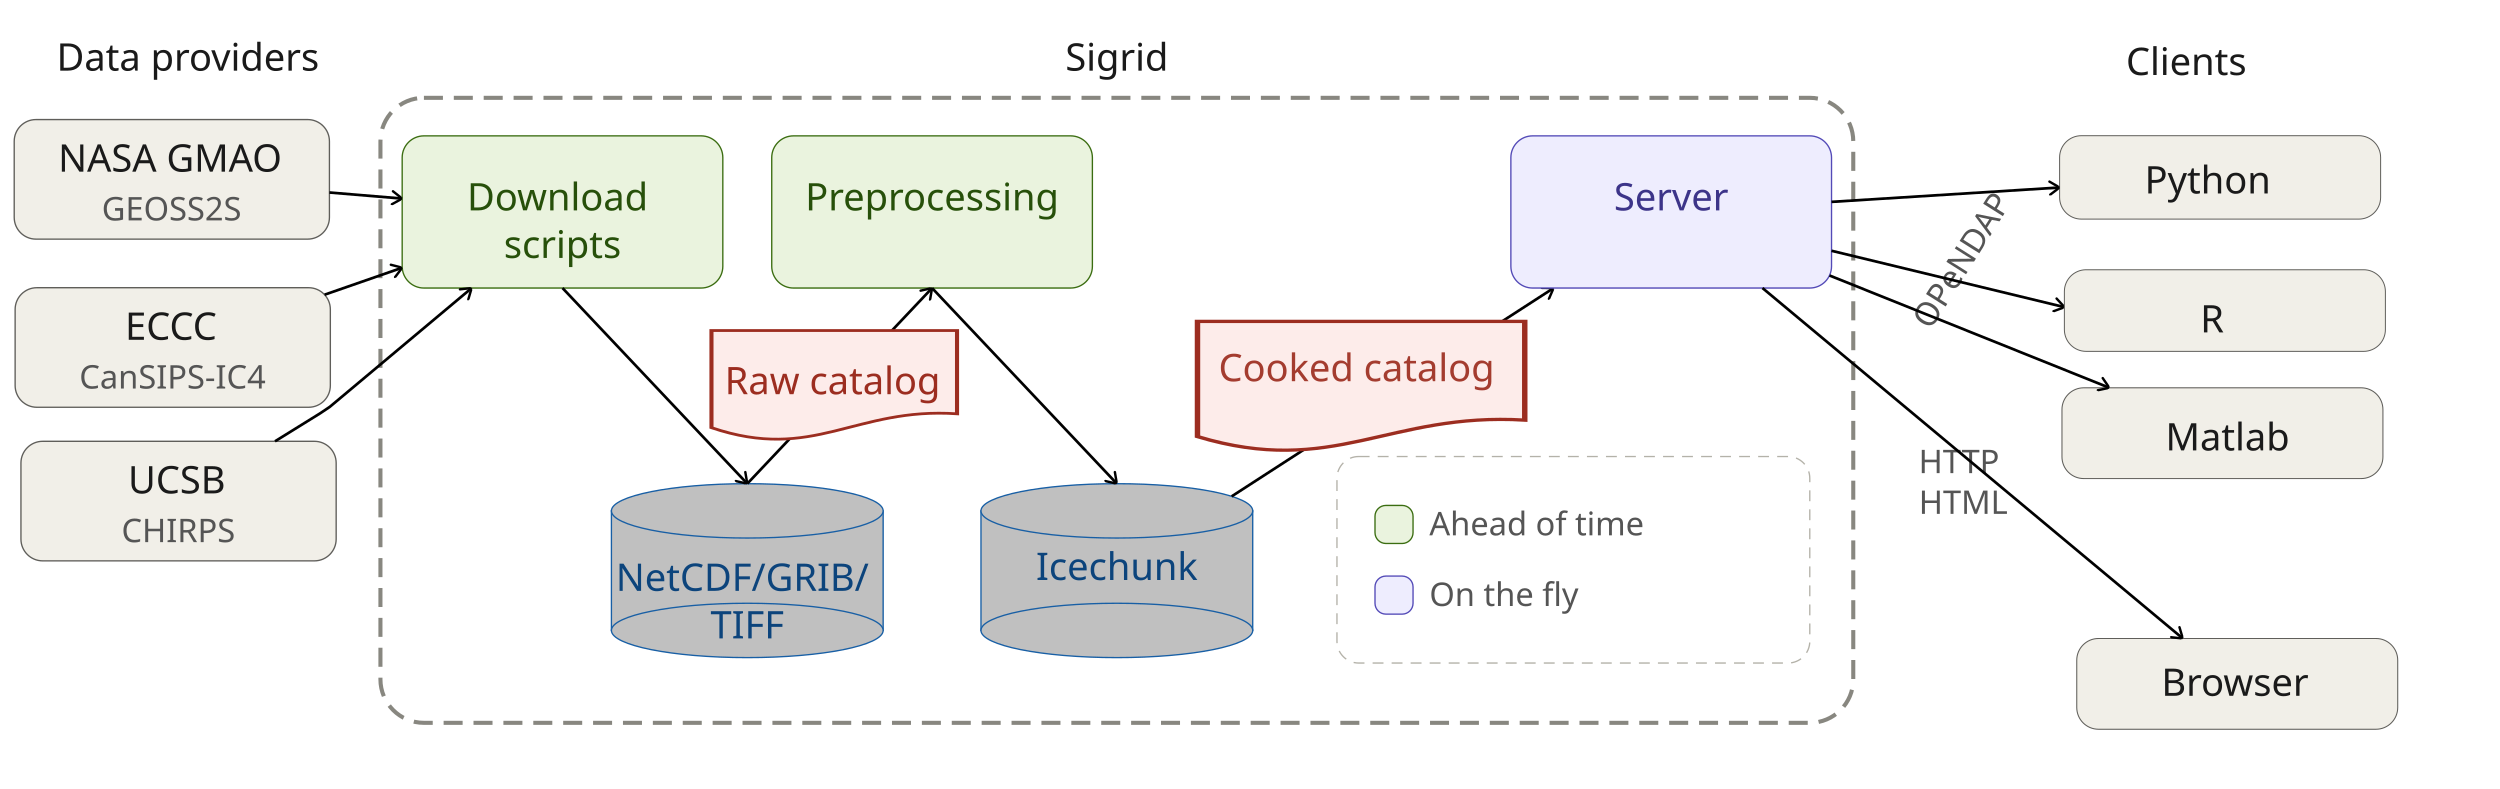
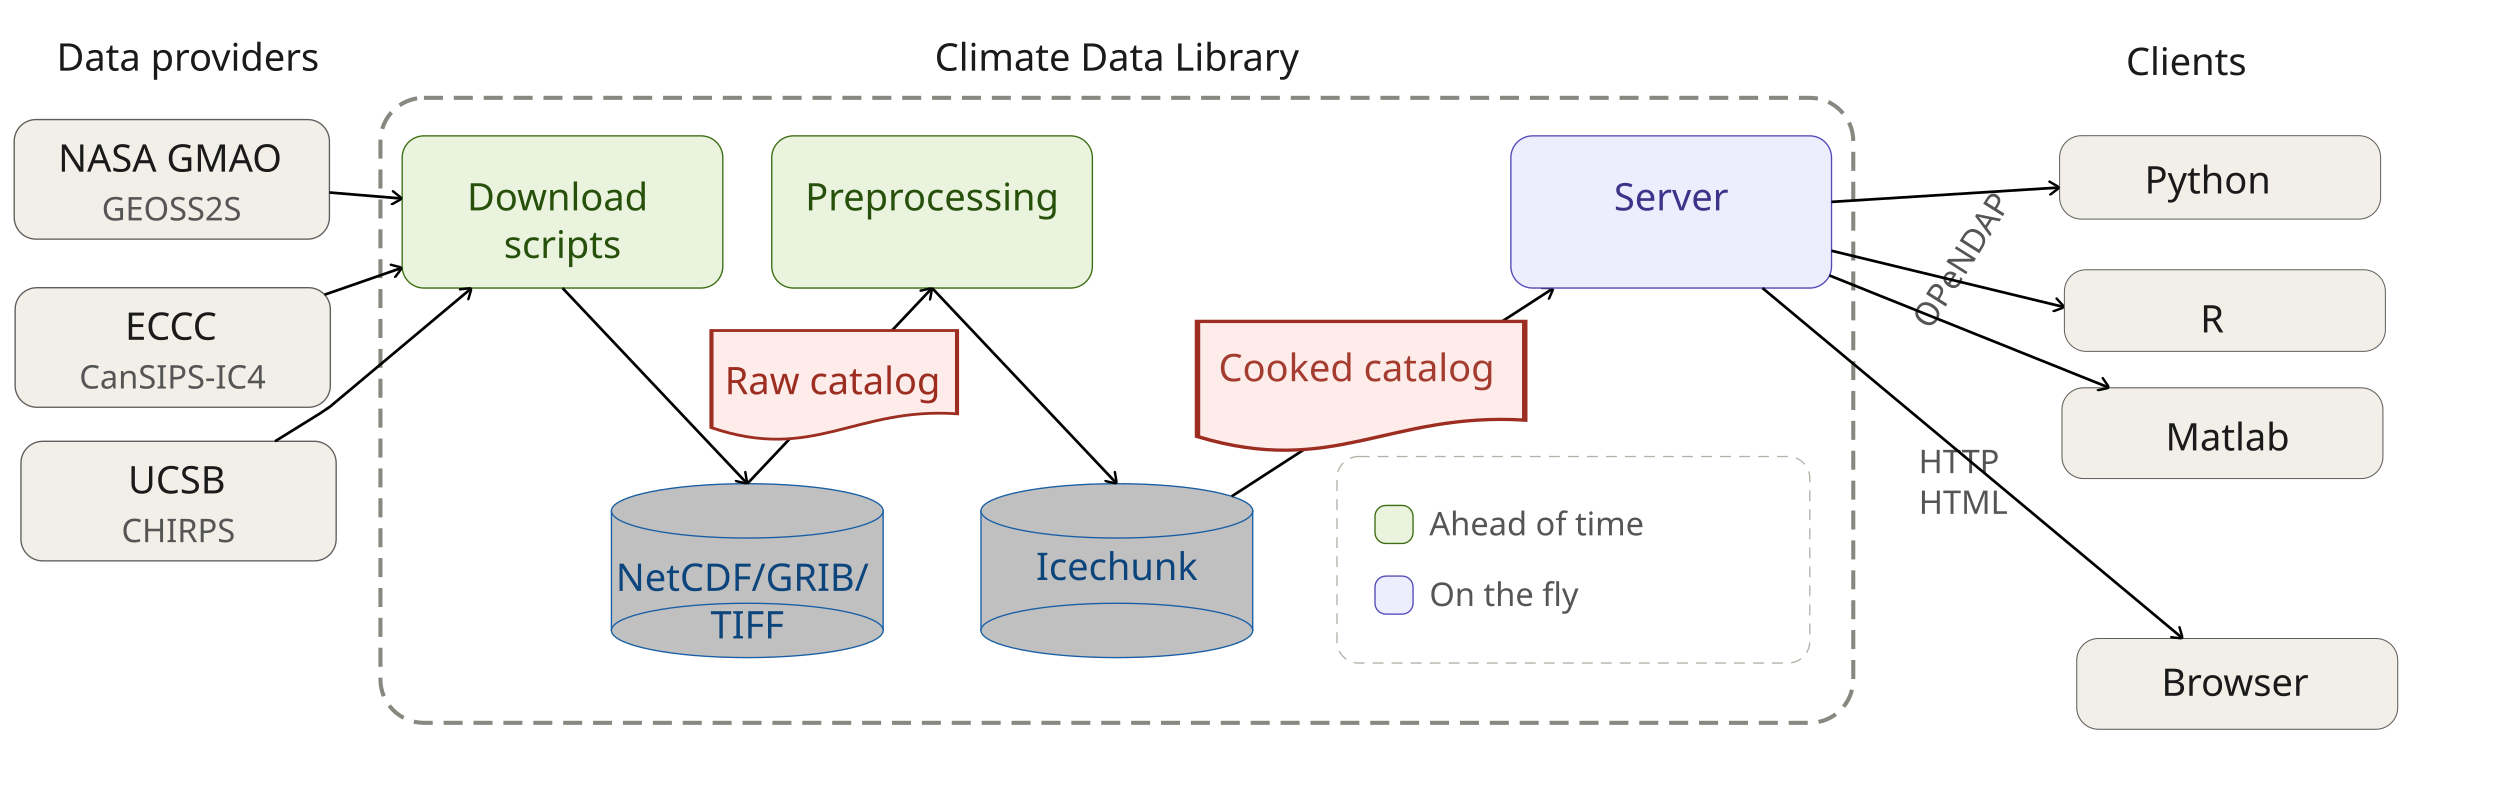
<svg xmlns="http://www.w3.org/2000/svg" xmlns:xlink="http://www.w3.org/1999/xlink" width="100%" viewBox="0 0 920 290" role="img" version="1.1" id="svg125">
  <defs id="defs11">
    <marker id="arrow" viewBox="0 0 7.5 9.5" refX="8" refY="5" markerWidth="4.5" markerHeight="5.7" orient="auto" preserveAspectRatio="xMidYMid">
      <path d="M 2,1 8,5 2,9" fill="none" stroke="context-stroke" stroke-width="1.5" stroke-linecap="round" stroke-linejoin="round" id="path6" />
    </marker>
    <style id="style9">
      text { font-family: sans-serif; fill: #1a1a1a; }
      .th  { font-size: 14px; font-weight: 500; }
      .ts  { font-size: 12px; font-weight: 400; fill: #555; }
      .arr { stroke: #888; stroke-width: 1.5; fill: none; }
      .c-gray   { fill: #f1efe8; stroke: #5f5e5a; }
      .c-green  { fill: #eaf3de; stroke: #3b6d11; }
      .c-blue   { fill: #e6f1fb; stroke: #185fa5; }
      .c-purple { fill: #eeedfe; stroke: #534ab7; }
      .boundary { fill: none; stroke: #888780; stroke-width: 1.5; stroke-dasharray: 7 4; }
      .legend-box { fill: none; stroke: #b4b2a9; stroke-width: 0.5; stroke-dasharray: 4 3; }
    </style>
    <symbol id="Document">
      <path d="M 15,35 H 135 V 95 C 85,90 65,130 15,105 Z" style="stroke-width:2" id="path669" />
    </symbol>
    <marker id="arrow-6" viewBox="0 0 7.5 9.5" refX="8" refY="5" markerWidth="4.5" markerHeight="5.7" orient="auto" preserveAspectRatio="xMidYMid">
      <path d="M 2,1 8,5 2,9" fill="none" stroke="context-stroke" stroke-width="1.5" stroke-linecap="round" stroke-linejoin="round" id="path6-7" />
    </marker>
    <marker id="arrow-5" viewBox="0 0 7.5 9.5" refX="8" refY="5" markerWidth="4.5" markerHeight="5.7" orient="auto" preserveAspectRatio="xMidYMid">
      <path d="M 2,1 8,5 2,9" fill="none" stroke="context-stroke" stroke-width="1.5" stroke-linecap="round" stroke-linejoin="round" id="path6-0" />
    </marker>
    <marker id="arrow-61" viewBox="0 0 7.5 9.5" refX="8" refY="5" markerWidth="4.5" markerHeight="5.7" orient="auto" preserveAspectRatio="xMidYMid">
      <path d="M 2,1 8,5 2,9" fill="none" stroke="context-stroke" stroke-width="1.5" stroke-linecap="round" stroke-linejoin="round" id="path6-06" />
    </marker>
    <marker id="arrow-2" viewBox="0 0 7.5 9.5" refX="8" refY="5" markerWidth="4.5" markerHeight="5.7" orient="auto" preserveAspectRatio="xMidYMid">
      <path d="M 2,1 8,5 2,9" fill="none" stroke="context-stroke" stroke-width="1.5" stroke-linecap="round" stroke-linejoin="round" id="path6-061" />
    </marker>
  </defs>
  <g id="g91" style="fill:#c0c0c0;fill-opacity:1">
    <rect x="361" y="188" width="100" height="44" class="c-blue" stroke-width="0.5" id="rect81" style="fill:#c0c0c0;fill-opacity:1" />
    <ellipse cx="411" cy="232" rx="50" ry="10" class="c-blue" stroke-width="0.5" id="ellipse83" style="fill:#c0c0c0;fill-opacity:1" />
    <ellipse cx="411" cy="188" rx="50" ry="10" class="c-blue" stroke-width="0.5" id="ellipse85" style="fill:#c0c0c0;fill-opacity:1" />
    <text class="th" x="411" y="208" text-anchor="middle" dominant-baseline="central" style="fill:#0c447c;fill-opacity:1" id="text87">Icechunk</text>
  </g>
  <path style="font-variation-settings:normal;opacity:1;vector-effect:none;fill:none;fill-opacity:1;fill-rule:evenodd;stroke:#000000;stroke-width:1px;stroke-linecap:butt;stroke-linejoin:miter;stroke-miterlimit:4;stroke-dasharray:none;stroke-dashoffset:0;stroke-opacity:1;-inkscape-stroke:none;marker-end:url(#arrow);stop-color:#000000;stop-opacity:1" d="M 453.26,182.655 571.727,106" id="path1899" />
  <rect x="140" y="36" width="542" height="230" rx="16" class="boundary" id="rect13" />
  <text class="th" x="411" y="26" text-anchor="middle" id="text15">
-     <tspan id="tspan391" x="411" y="26">Sigrid</tspan>
+     <tspan id="tspan391" x="411" y="26">Climate Data Library</tspan>
  </text>
  <text class="th" x="804.557" y="27.61" text-anchor="middle" id="text15-7" style="font-weight:500;font-size:14px;font-family:sans-serif;fill:#1a1a1a">
    <tspan id="tspan391-5" x="804.557" y="27.61">Clients</tspan>
  </text>
  <text class="th" x="69.135" y="26" text-anchor="middle" id="text15-3" style="font-weight:500;font-size:14px;font-family:sans-serif;fill:#1a1a1a">
    <tspan id="tspan391-6" x="69.135" y="26">Data providers</tspan>
  </text>
  <text class="th" x="64" y="61" text-anchor="middle" dominant-baseline="central" id="text19" />
  <g id="g43">
    <rect x="148" y="50" width="118" height="56" rx="8" class="c-green" stroke-width="0.5" id="rect37" />
    <text class="th" x="207" y="72" text-anchor="middle" dominant-baseline="central" style="fill:#27500a" id="text39">
      <tspan id="tspan444" x="207" y="72">Download</tspan>
      <tspan id="tspan446" x="207" y="89.5">scripts</tspan>
    </text>
  </g>
  <g id="g51">
    <rect x="284" y="50" width="118" height="56" rx="8" class="c-green" stroke-width="0.5" id="rect45" />
    <text class="th" x="343" y="72" text-anchor="middle" dominant-baseline="central" style="fill:#27500a" id="text47">
      <tspan id="tspan552" x="343" y="72">Preprocessing</tspan>
    </text>
  </g>
  <g id="g67">
    <rect x="556" y="50" width="118" height="56" rx="8" class="c-purple" stroke-width="0.5" id="rect61" />
    <text class="th" x="615" y="72" text-anchor="middle" dominant-baseline="central" style="fill:#3c3489" id="text63">Server</text>
  </g>
  <g id="g79">
    <rect x="225" y="188" width="100" height="44" class="c-blue" stroke-width="0.5" id="rect69" style="fill:#c0c0c0;fill-opacity:1" />
    <ellipse cx="275" cy="232" rx="50" ry="10" class="c-blue" stroke-width="0.5" id="ellipse71" style="fill:#c0c0c0;fill-opacity:1" />
    <ellipse cx="275" cy="188" rx="50" ry="10" class="c-blue" stroke-width="0.5" id="ellipse73" style="fill:#c0c0c0;fill-opacity:1" />
    <text class="th" x="275" y="208" text-anchor="middle" dominant-baseline="central" style="fill:#0c447c" id="text75" />
    <text class="ts" x="275" y="212" text-anchor="middle" dominant-baseline="central" style="font-style:normal;font-variant:normal;font-weight:500;font-stretch:normal;font-size:14px;line-height:normal;font-family:sans-serif;font-variant-ligatures:normal;font-variant-position:normal;font-variant-caps:normal;font-variant-numeric:normal;font-variant-alternates:normal;font-variant-east-asian:normal;font-feature-settings:normal;font-variation-settings:normal;text-indent:0;text-align:start;text-decoration-line:none;text-decoration-style:solid;text-decoration-color:#000000;letter-spacing:normal;word-spacing:normal;text-transform:none;writing-mode:lr-tb;direction:ltr;text-orientation:mixed;dominant-baseline:central;baseline-shift:baseline;white-space:normal;opacity:1;vector-effect:none;fill:#0c447c;fill-opacity:1;stroke-width:1;stroke-linecap:butt;stroke-linejoin:miter;stroke-miterlimit:4;stroke-dasharray:none;stroke-dashoffset:0;stroke-opacity:1;-inkscape-stroke:none;stop-color:#000000;stop-opacity:1" id="text77">
      <tspan id="tspan4976" x="275" y="212">NetCDF/GRIB/</tspan>
      <tspan id="tspan4978" x="275" y="229.5">TIFF</tspan>
    </text>
  </g>
  <line x1="207" y1="106" x2="275" y2="178" class="arr" marker-end="url(#arrow)" id="line93" style="font-variation-settings:normal;opacity:1;vector-effect:none;fill:none;fill-opacity:1;stroke:#000000;stroke-width:1px;stroke-linecap:butt;stroke-linejoin:miter;stroke-miterlimit:4;stroke-dasharray:none;stroke-dashoffset:0;stroke-opacity:1;-inkscape-stroke:none;marker-end:url(#arrow);stop-color:#000000;stop-opacity:1" />
  <line x1="275" y1="178" x2="343" y2="106" class="arr" marker-end="url(#arrow)" id="line95" style="font-variation-settings:normal;opacity:1;vector-effect:none;fill:none;fill-opacity:1;stroke:#000000;stroke-width:1px;stroke-linecap:butt;stroke-linejoin:miter;stroke-miterlimit:4;stroke-dasharray:none;stroke-dashoffset:0;stroke-opacity:1;-inkscape-stroke:none;marker-end:url(#arrow);stop-color:#000000;stop-opacity:1" />
  <line x1="343" y1="106" x2="411" y2="178" class="arr" marker-end="url(#arrow)" id="line97" style="fill:none;fill-opacity:1;font-variation-settings:normal;opacity:1;vector-effect:none;stroke:#000000;stroke-width:1px;stroke-linecap:butt;stroke-linejoin:miter;stroke-miterlimit:4;stroke-dasharray:none;stroke-dashoffset:0;stroke-opacity:1;-inkscape-stroke:none;marker-end:url(#arrow);stop-color:#000000;stop-opacity:1" />
  <text class="ts" x="304.972" y="665.377" text-anchor="middle" id="text105" transform="rotate(-57.67956)">OPeNDAP</text>
  <text class="ts" x="722.488" y="174.103" text-anchor="middle" id="text105-6" style="font-weight:400;font-size:12px;font-family:sans-serif;fill:#555555">
    <tspan id="tspan12024" x="722.488" y="174.103">HTTP</tspan>
    <tspan id="tspan12026" x="722.488" y="189.103">HTML</tspan>
  </text>
  <rect x="757.935" y="49.935" width="118.13" height="30.697" rx="8.009" class="c-gray" stroke-width="0.37" id="rect107" />
  <text class="th" x="812.432" y="65.763" text-anchor="middle" dominant-baseline="central" id="text109">Python</text>
  <text class="ts" x="817" y="90" text-anchor="middle" dominant-baseline="central" id="text111" />
  <g id="g4758">
    <g id="g518" transform="translate(-0.7705231)">
      <rect x="6" y="44" width="116" height="44" rx="8" class="c-gray" stroke-width="0.5" id="rect17" />
      <text class="ts" x="64" y="59" text-anchor="middle" dominant-baseline="central" id="text21">
        <tspan style="font-style:normal;font-variant:normal;font-weight:bold;font-stretch:normal;font-family:sans-serif;-inkscape-font-specification:'sans-serif Bold'" id="tspan520" />
      </text>
      <text xml:space="preserve" style="font-style:normal;font-weight:normal;font-size:40px;line-height:1.25;font-family:sans-serif;letter-spacing:0px;word-spacing:0px;fill:#000000;fill-opacity:1;stroke:none" x="59.159" y="78.535" id="text3032">
        <tspan id="tspan3030" x="59.159" y="78.535" />
      </text>
    </g>
    <text class="th" x="62.571" y="57.734" text-anchor="middle" dominant-baseline="central" id="text109-8" style="font-weight:500;font-size:14px;font-family:sans-serif;fill:#1a1a1a">NASA GMAO</text>
    <text class="ts" x="63.145" y="76.455" text-anchor="middle" dominant-baseline="central" id="text111-4" style="font-weight:400;font-size:12px;font-family:sans-serif;fill:#555555">GEOSS2S</text>
  </g>
  <g id="g4758-3" transform="translate(2.478236,118.3989)">
    <g id="g518-1" transform="translate(-0.7705231)">
      <rect x="6" y="44" width="116" height="44" rx="8" class="c-gray" stroke-width="0.5" id="rect17-4" style="fill:#f1efe8;stroke:#5f5e5a" />
      <text class="ts" x="64" y="59" text-anchor="middle" dominant-baseline="central" id="text21-9" style="font-weight:400;font-size:12px;font-family:sans-serif;fill:#555555">
        <tspan style="font-style:normal;font-variant:normal;font-weight:bold;font-stretch:normal;font-family:sans-serif;-inkscape-font-specification:'sans-serif Bold'" id="tspan520-2" />
      </text>
      <text xml:space="preserve" style="font-style:normal;font-weight:normal;font-size:40px;line-height:1.25;font-family:sans-serif;letter-spacing:0px;word-spacing:0px;fill:#000000;fill-opacity:1;stroke:none" x="59.159" y="78.535" id="text3032-0">
        <tspan id="tspan3030-6" x="59.159" y="78.535" />
      </text>
    </g>
    <text class="th" x="62.571" y="57.734" text-anchor="middle" dominant-baseline="central" id="text109-8-8" style="font-weight:500;font-size:14px;font-family:sans-serif;fill:#1a1a1a">UCSB</text>
    <text class="ts" x="63.145" y="76.455" text-anchor="middle" dominant-baseline="central" id="text111-4-9" style="font-weight:400;font-size:12px;font-family:sans-serif;fill:#555555">
      <tspan id="tspan4912" x="63.145" y="76.455">CHIRPS</tspan>
    </text>
  </g>
  <g id="g4758-2" transform="translate(0.337682,61.8758)">
    <g id="g518-6" transform="translate(-0.7705231)">
      <rect x="6" y="44" width="116" height="44" rx="8" class="c-gray" stroke-width="0.5" id="rect17-6" style="fill:#f1efe8;stroke:#5f5e5a" />
      <text class="ts" x="64" y="59" text-anchor="middle" dominant-baseline="central" id="text21-4" style="font-weight:400;font-size:12px;font-family:sans-serif;fill:#555555">
        <tspan style="font-style:normal;font-variant:normal;font-weight:bold;font-stretch:normal;font-family:sans-serif;-inkscape-font-specification:'sans-serif Bold'" id="tspan520-9" />
      </text>
      <text xml:space="preserve" style="font-style:normal;font-weight:normal;font-size:40px;line-height:1.25;font-family:sans-serif;letter-spacing:0px;word-spacing:0px;fill:#000000;fill-opacity:1;stroke:none" x="59.159" y="78.535" id="text3032-5">
        <tspan id="tspan3030-0" x="59.159" y="78.535" />
      </text>
    </g>
    <text class="th" x="62.571" y="57.734" text-anchor="middle" dominant-baseline="central" id="text109-8-4" style="font-weight:500;font-size:14px;font-family:sans-serif;fill:#1a1a1a">ECCC</text>
    <text class="ts" x="63.145" y="76.455" text-anchor="middle" dominant-baseline="central" id="text111-4-8" style="font-weight:400;font-size:12px;font-family:sans-serif;fill:#555555">CanSIPS-IC4</text>
  </g>
  <path style="fill:none;fill-rule:evenodd;stroke:#000000;stroke-width:1px;stroke-linecap:butt;stroke-linejoin:miter;stroke-opacity:1;marker-end:url(#arrow)" d="m 674,92.284 85.758,20.763" id="path2722" />
  <rect x="759.691" y="99.265" width="118.134" height="30.038" rx="8.009" class="c-gray" stroke-width="0.366" id="rect107-5" style="fill:#f1efe8;stroke:#5f5e5a" />
  <text class="th" x="814.049" y="116.9" text-anchor="middle" dominant-baseline="central" id="text109-6" style="font-weight:500;font-size:14px;font-family:sans-serif;fill:#1a1a1a">R</text>
  <rect x="758.803" y="142.712" width="118.114" height="33.401" rx="8.008" class="c-gray" stroke-width="0.386" id="rect107-5-1" style="fill:#f1efe8;stroke:#5f5e5a" />
  <rect x="764.247" y="234.965" width="118.114" height="33.401" rx="8.008" class="c-gray" stroke-width="0.386" id="rect107-5-1-5" style="fill:#f1efe8;stroke:#5f5e5a" />
  <text class="th" x="819.743" y="160.327" text-anchor="middle" dominant-baseline="central" id="text109-6-7" style="font-weight:500;font-size:14px;font-family:sans-serif;fill:#1a1a1a">
    <tspan id="tspan5876" x="819.743" y="160.327">Matlab</tspan>
  </text>
  <text class="th" x="822.491" y="250.632" text-anchor="middle" dominant-baseline="central" id="text109-6-7-4" style="font-weight:500;font-size:14px;font-family:sans-serif;fill:#1a1a1a">
    <tspan id="tspan5876-7" x="822.491" y="250.632">Browser</tspan>
  </text>
  <path style="fill:none;fill-rule:evenodd;stroke:#000000;stroke-width:1px;stroke-linecap:butt;stroke-linejoin:miter;stroke-opacity:1;marker-end:url(#arrow)" d="m 673.258,101.38 102.988,41.331" id="path5880" />
  <g id="g537" transform="translate(-208,-2)">
    <rect x="700" y="170" width="174" height="76" rx="8" class="legend-box" id="rect115" />
    <g id="g524">
      <rect x="714" y="188" width="14" height="14" rx="4" class="c-green" stroke-width="0.5" id="rect117" />
      <text class="ts" x="734" y="199" id="text119">Ahead of time</text>
    </g>
    <g id="g528">
      <rect x="714" y="214" width="14" height="14" rx="4" class="c-purple" stroke-width="0.5" id="rect121" />
      <text class="ts" x="734" y="225" id="text123">On the fly</text>
    </g>
  </g>
  <path style="fill:none;fill-rule:evenodd;stroke:#000000;stroke-width:1px;stroke-linecap:butt;stroke-linejoin:miter;stroke-opacity:1;marker-end:url(#arrow)" d="M 121.229,70.841 148,73.075" id="path2889" />
  <path style="fill:none;fill-rule:evenodd;stroke:#000000;stroke-width:1px;stroke-linecap:butt;stroke-linejoin:miter;stroke-opacity:1;marker-end:url(#arrow)" d="m 119.45,108.444 28.566,-9.933" id="path4916" />
  <path style="fill:none;fill-rule:evenodd;stroke:#000000;stroke-width:1px;stroke-linecap:butt;stroke-linejoin:miter;stroke-opacity:1;marker-end:url(#arrow)" d="m 101.204,162.399 16.661,-10.327 3.525,-2.373 L 173.568,106" id="path4924" />
  <path style="fill:none;fill-rule:evenodd;stroke:#000000;stroke-width:1px;stroke-linecap:butt;stroke-linejoin:miter;stroke-opacity:1;marker-end:url(#arrow)" d="m 674,74.286 83.935,-5.284" id="path4950" />
  <use xlink:href="#Document" style="fill:#fdecea;fill-opacity:1;stroke:#9c2d20;stroke-opacity:1" id="use1202" transform="matrix(0.7530429,0,0,0.5106874,250.5248,103.7621)" />
  <use xlink:href="#Document" style="fill:#fdecea;stroke:#9c2d20;fill-opacity:1;stroke-opacity:1" id="use1202-3" transform="matrix(1.003649,0,0,0.6054948,425.6187,97.08061)" />
  <text class="th" x="306.373" y="139.643" text-anchor="middle" dominant-baseline="central" style="font-weight:500;font-size:14px;font-family:sans-serif;fill:#9c2d20;fill-opacity:1" id="text47-5">
    <tspan id="tspan552-2" x="306.373" y="139.643">Raw catalog</tspan>
  </text>
  <text xml:space="preserve" style="font-style:normal;font-variant:normal;font-weight:normal;font-stretch:normal;font-size:medium;line-height:normal;font-family:sans-serif;font-variant-ligatures:normal;font-variant-position:normal;font-variant-caps:normal;font-variant-numeric:normal;font-variant-alternates:normal;font-variant-east-asian:normal;font-feature-settings:normal;font-variation-settings:normal;text-indent:0;text-align:start;text-decoration-line:none;text-decoration-style:solid;text-decoration-color:#000000;letter-spacing:normal;word-spacing:normal;text-transform:none;writing-mode:lr-tb;direction:ltr;text-orientation:mixed;dominant-baseline:auto;baseline-shift:baseline;white-space:normal;opacity:1;vector-effect:none;fill:#a43c2f;fill-opacity:1;stroke:none;stroke-width:1;stroke-linecap:butt;stroke-linejoin:miter;stroke-miterlimit:4;stroke-dasharray:none;stroke-dashoffset:0;stroke-opacity:1;-inkscape-stroke:none;stop-color:#000000;stop-opacity:1" x="448.421" y="140.294" id="text6035">
    <tspan id="tspan6033" x="448.421" y="140.294" style="font-style:normal;font-variant:normal;font-weight:500;font-stretch:normal;font-size:14px;line-height:normal;font-family:sans-serif;-inkscape-font-specification:'sans-serif, Medium';font-variant-ligatures:normal;font-variant-position:normal;font-variant-caps:normal;font-variant-numeric:normal;font-variant-alternates:normal;font-variant-east-asian:normal;text-indent:0;text-align:start;text-decoration-line:none;text-decoration-style:solid;text-decoration-color:#000000;letter-spacing:normal;word-spacing:normal;text-transform:none;writing-mode:lr-tb;direction:ltr;text-orientation:mixed;dominant-baseline:auto;baseline-shift:baseline;white-space:normal;opacity:1;vector-effect:none;fill:#a43c2f;fill-opacity:1;stroke-width:1;stroke-linecap:butt;stroke-linejoin:miter;stroke-miterlimit:4;stroke-dasharray:none;stroke-dashoffset:0;stroke-opacity:1;-inkscape-stroke:none;stop-color:#000000;stop-opacity:1">Cooked catalog</tspan>
  </text>
  <path style="fill:none;fill-rule:evenodd;stroke:#000000;stroke-width:1px;stroke-linecap:butt;stroke-linejoin:miter;stroke-opacity:1;marker-end:url(#arrow)" d="M 648.585,106 803.273,234.965" id="path11771" />
</svg>
